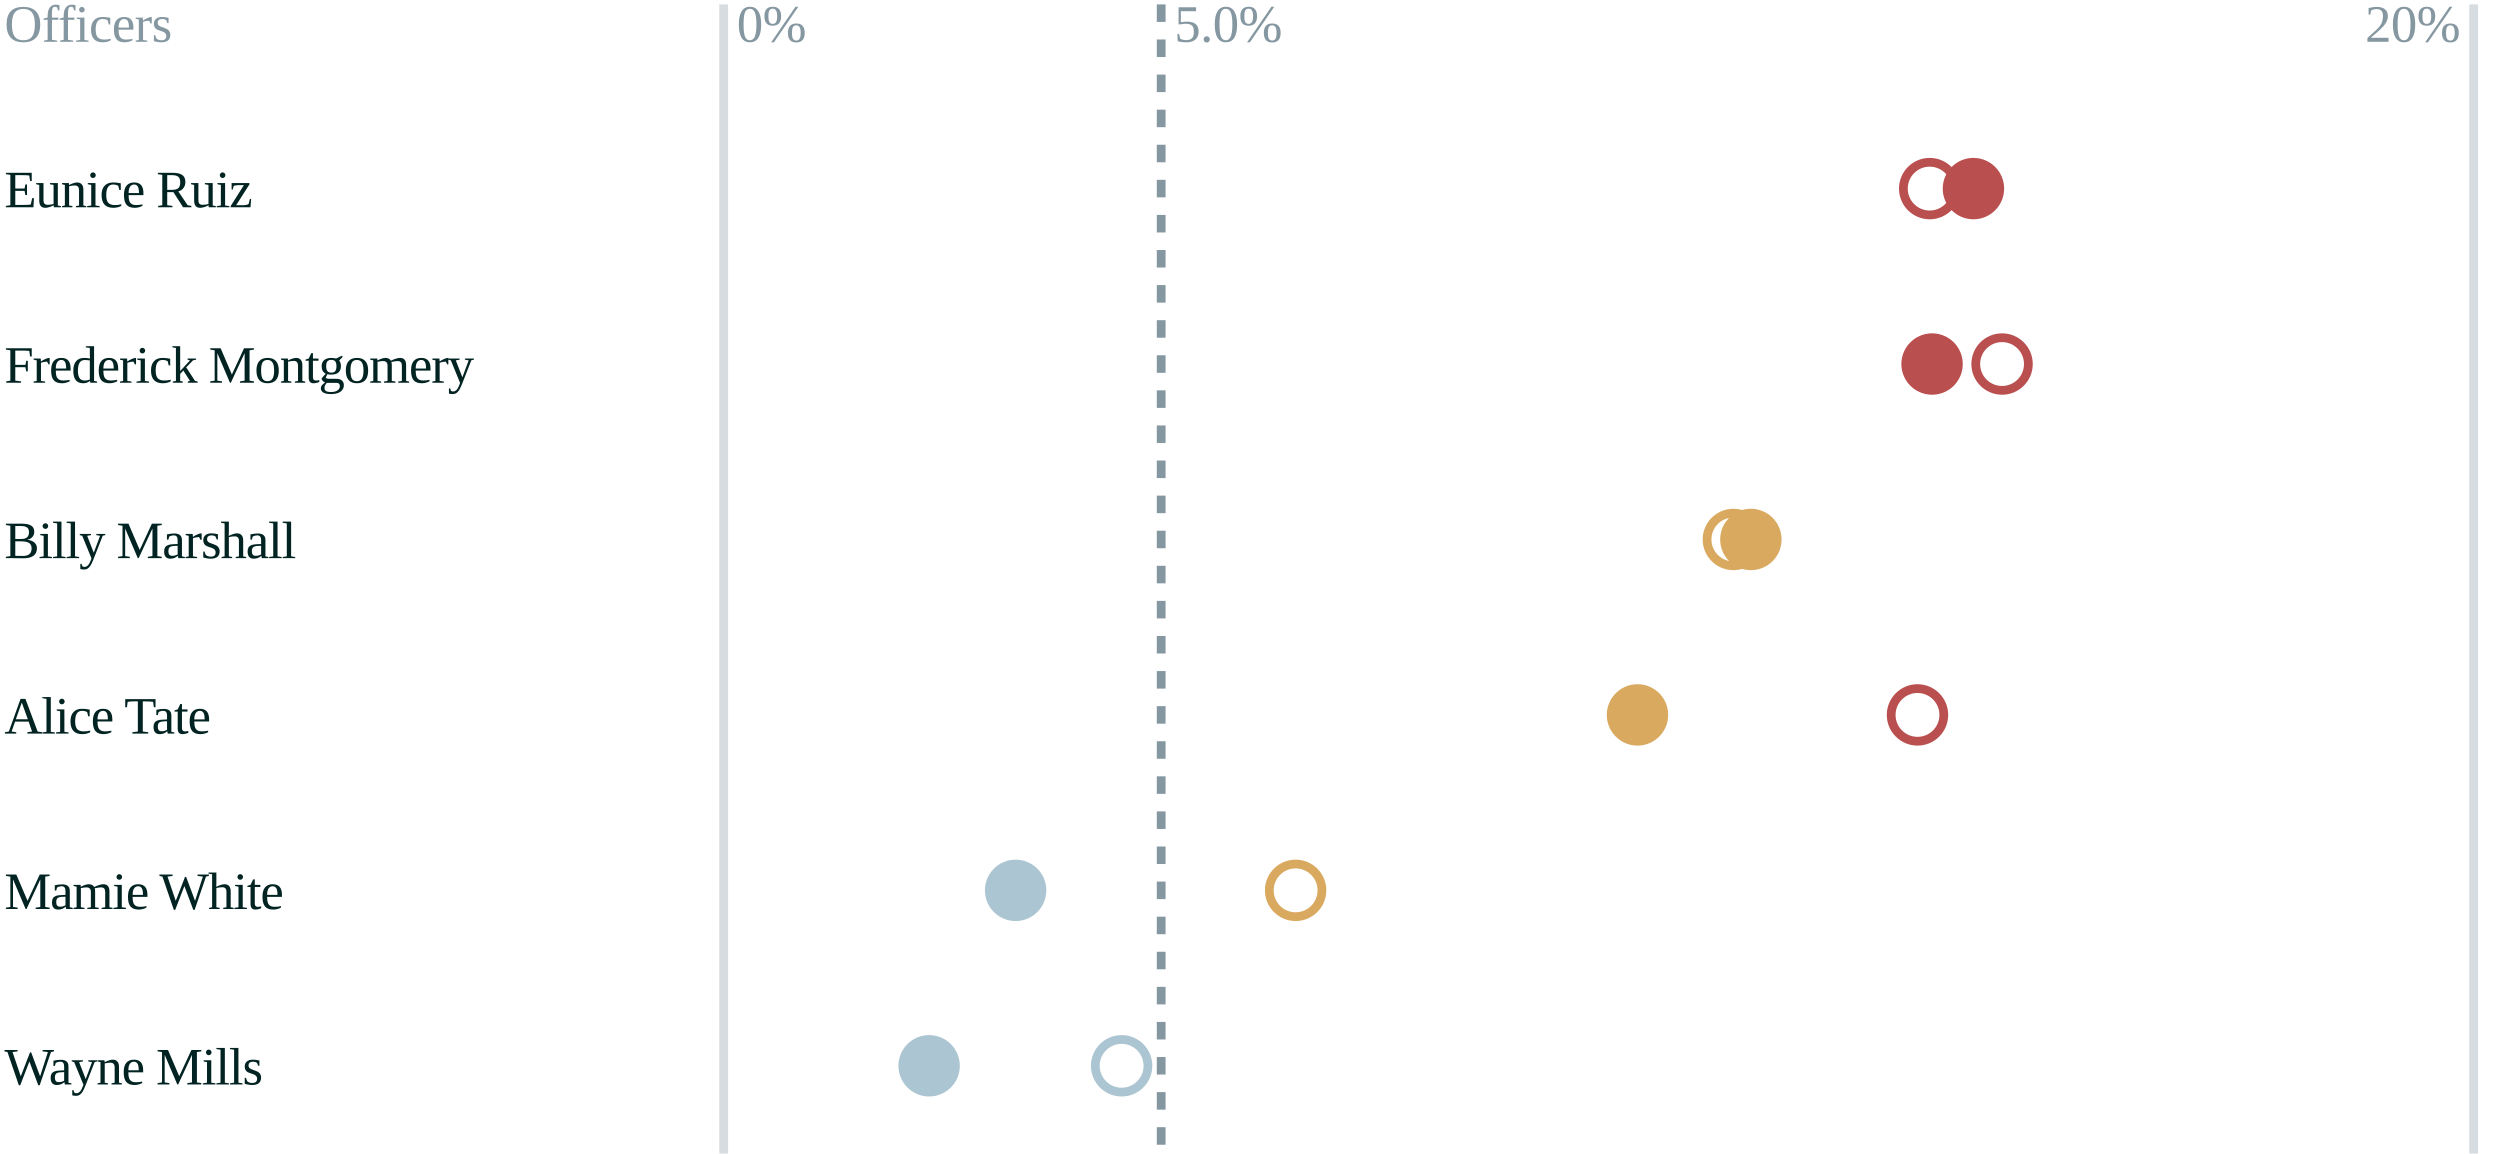
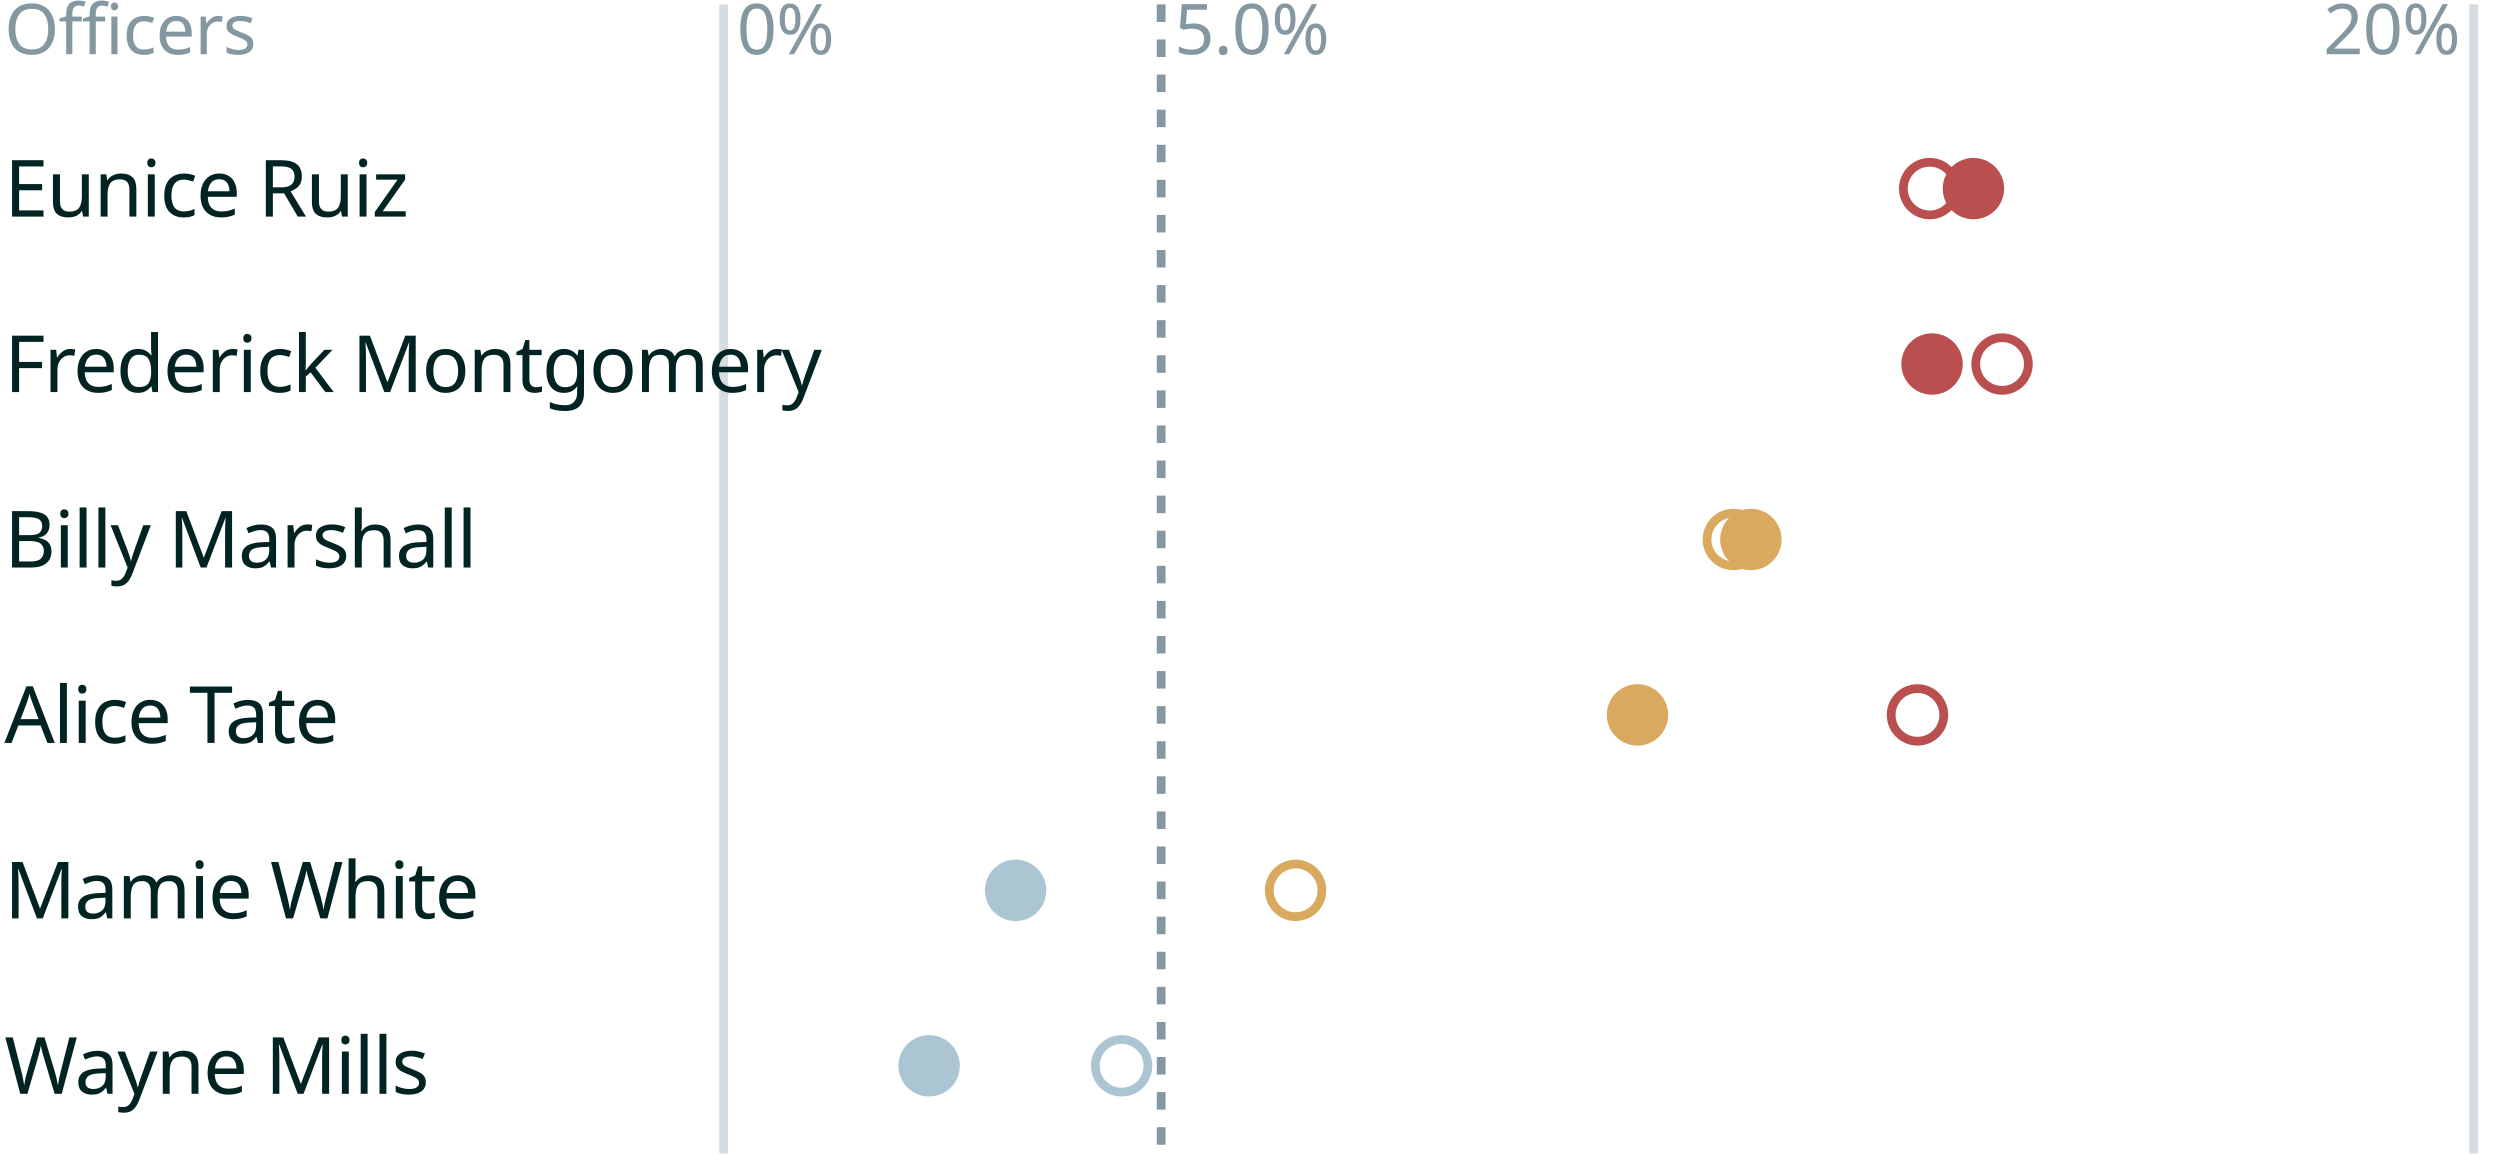
<svg xmlns="http://www.w3.org/2000/svg" style="width:570px;height:263px">
  <defs>
-     <style data-styled="true" data-styled-version="5.3.9">.bytzMH{font:500 1rem/1.2 "Public Sans",sans-serif;-webkit-letter-spacing:-0.01em;-moz-letter-spacing:-0.01em;-ms-letter-spacing:-0.01em;letter-spacing:-0.01em;fill:rgba(53,83,98,0.6);}/*!sc*/
+     <style data-styled="true" data-styled-version="5.3.9">.bytzMH{font:500 16px/1.2 "Public Sans",sans-serif;-webkit-letter-spacing:-0.01em;-moz-letter-spacing:-0.01em;-ms-letter-spacing:-0.01em;letter-spacing:-0.01em;fill:rgba(53,83,98,0.6);}/*!sc*/
data-styled.g64[id="sc-hjsqBZ"]{content:"bytzMH,"}/*!sc*/
.dkpEwP{stroke:rgba(53,83,98,0.2);stroke-width:2px;}/*!sc*/
data-styled.g65[id="sc-ejdXBC"]{content:"dkpEwP,"}/*!sc*/
.dmZYba{stroke:rgba(53,83,98,0.6);stroke-width:2px;stroke-dasharray:4 4;}/*!sc*/
data-styled.g66[id="sc-ldFCYb"]{content:"dmZYba,"}/*!sc*/
- .PuvjJ{font:500 1.125rem/1.2 "Public Sans",sans-serif;-webkit-letter-spacing:-0.02em;-moz-letter-spacing:-0.02em;-ms-letter-spacing:-0.02em;letter-spacing:-0.02em;fill:#012322;}/*!sc*/
+ .PuvjJ{font:500 18px/1.2 "Public Sans",sans-serif;-webkit-letter-spacing:-0.02em;-moz-letter-spacing:-0.02em;-ms-letter-spacing:-0.02em;letter-spacing:-0.02em;fill:#012322;}/*!sc*/
data-styled.g67[id="sc-gHyekI"]{content:"PuvjJ,"}/*!sc*/
</style>
  </defs>
  <svg x="0" y="0" style="overflow:visible">
    <text transform="" x="1" y="1" class="sc-hjsqBZ bytzMH" text-anchor="start">
      <tspan x="1" dy="0.71em">Officers</tspan>
    </text>
  </svg>
  <line x1="165" x2="165" y1="1" y2="263" class="sc-ejdXBC dkpEwP" />
  <svg x="3" y="0" style="overflow:visible">
    <text transform="" x="165" y="1" class="sc-hjsqBZ bytzMH" text-anchor="start">
      <tspan x="165" dy="0.71em">0%</tspan>
    </text>
  </svg>
  <line x1="564" x2="564" y1="1" y2="263" class="sc-ejdXBC dkpEwP" />
  <svg x="-3" y="0" style="overflow:visible">
    <text transform="" x="564" y="1" class="sc-hjsqBZ bytzMH" text-anchor="end">
      <tspan x="564" dy="0.71em">20%</tspan>
    </text>
  </svg>
  <line x1="264.75" x2="264.75" y1="1" y2="263" class="sc-ldFCYb dmZYba" />
  <svg x="3" y="0" style="overflow:visible">
    <text transform="" x="264.75" y="1" class="sc-hjsqBZ bytzMH" text-anchor="start">
      <tspan x="264.75" dy="0.71em">5.0%</tspan>
    </text>
  </svg>
  <g>
    <svg x="0" y="0" style="overflow:visible">
      <text transform="" x="1" y="43" class="sc-gHyekI PuvjJ" text-anchor="start">
        <tspan x="1" dy="0.355em">Eunice Ruiz</tspan>
      </text>
    </svg>
    <circle r="6" cx="449.944" cy="43" stroke="#ba4f4f" stroke-width="2" fill="#ba4f4f" />
    <circle r="6" cx="439.969" cy="43" stroke="#ba4f4f" stroke-width="2" fill="transparent" />
  </g>
  <g>
    <svg x="0" y="0" style="overflow:visible">
      <text transform="" x="1" y="83" class="sc-gHyekI PuvjJ" text-anchor="start">
        <tspan x="1" dy="0.355em">Frederick Montgomery</tspan>
      </text>
    </svg>
    <circle r="6" cx="440.511" cy="83" stroke="#ba4f4f" stroke-width="2" fill="#ba4f4f" />
    <circle r="6" cx="456.471" cy="83" stroke="#ba4f4f" stroke-width="2" fill="transparent" />
  </g>
  <g>
    <svg x="0" y="0" style="overflow:visible">
      <text transform="" x="1" y="123" class="sc-gHyekI PuvjJ" text-anchor="start">
        <tspan x="1" dy="0.355em">Billy Marshall</tspan>
      </text>
    </svg>
    <circle r="6" cx="399.2" cy="123" stroke="#d9a95f" stroke-width="2" fill="#d9a95f" />
    <circle r="6" cx="395.21" cy="123" stroke="#d9a95f" stroke-width="2" fill="transparent" />
  </g>
  <g>
    <svg x="0" y="0" style="overflow:visible">
      <text transform="" x="1" y="163" class="sc-gHyekI PuvjJ" text-anchor="start">
        <tspan x="1" dy="0.355em">Alice Tate</tspan>
      </text>
    </svg>
    <circle r="6" cx="373.348" cy="163" stroke="#d9a95f" stroke-width="2" fill="#d9a95f" />
    <circle r="6" cx="437.188" cy="163" stroke="#ba4f4f" stroke-width="2" fill="transparent" />
  </g>
  <g>
    <svg x="0" y="0" style="overflow:visible">
      <text transform="" x="1" y="203" class="sc-gHyekI PuvjJ" text-anchor="start">
        <tspan x="1" dy="0.355em">Mamie White</tspan>
      </text>
    </svg>
    <circle r="6" cx="231.561" cy="203" stroke="#abc5d2" stroke-width="2" fill="#abc5d2" />
    <circle r="6" cx="295.401" cy="203" stroke="#d9a95f" stroke-width="2" fill="transparent" />
  </g>
  <g>
    <svg x="0" y="0" style="overflow:visible">
      <text transform="" x="1" y="243" class="sc-gHyekI PuvjJ" text-anchor="start">
        <tspan x="1" dy="0.355em">Wayne Mills</tspan>
      </text>
    </svg>
    <circle r="6" cx="211.84" cy="243" stroke="#abc5d2" stroke-width="2" fill="#abc5d2" />
    <circle r="6" cx="255.73" cy="243" stroke="#abc5d2" stroke-width="2" fill="transparent" />
  </g>
</svg>
